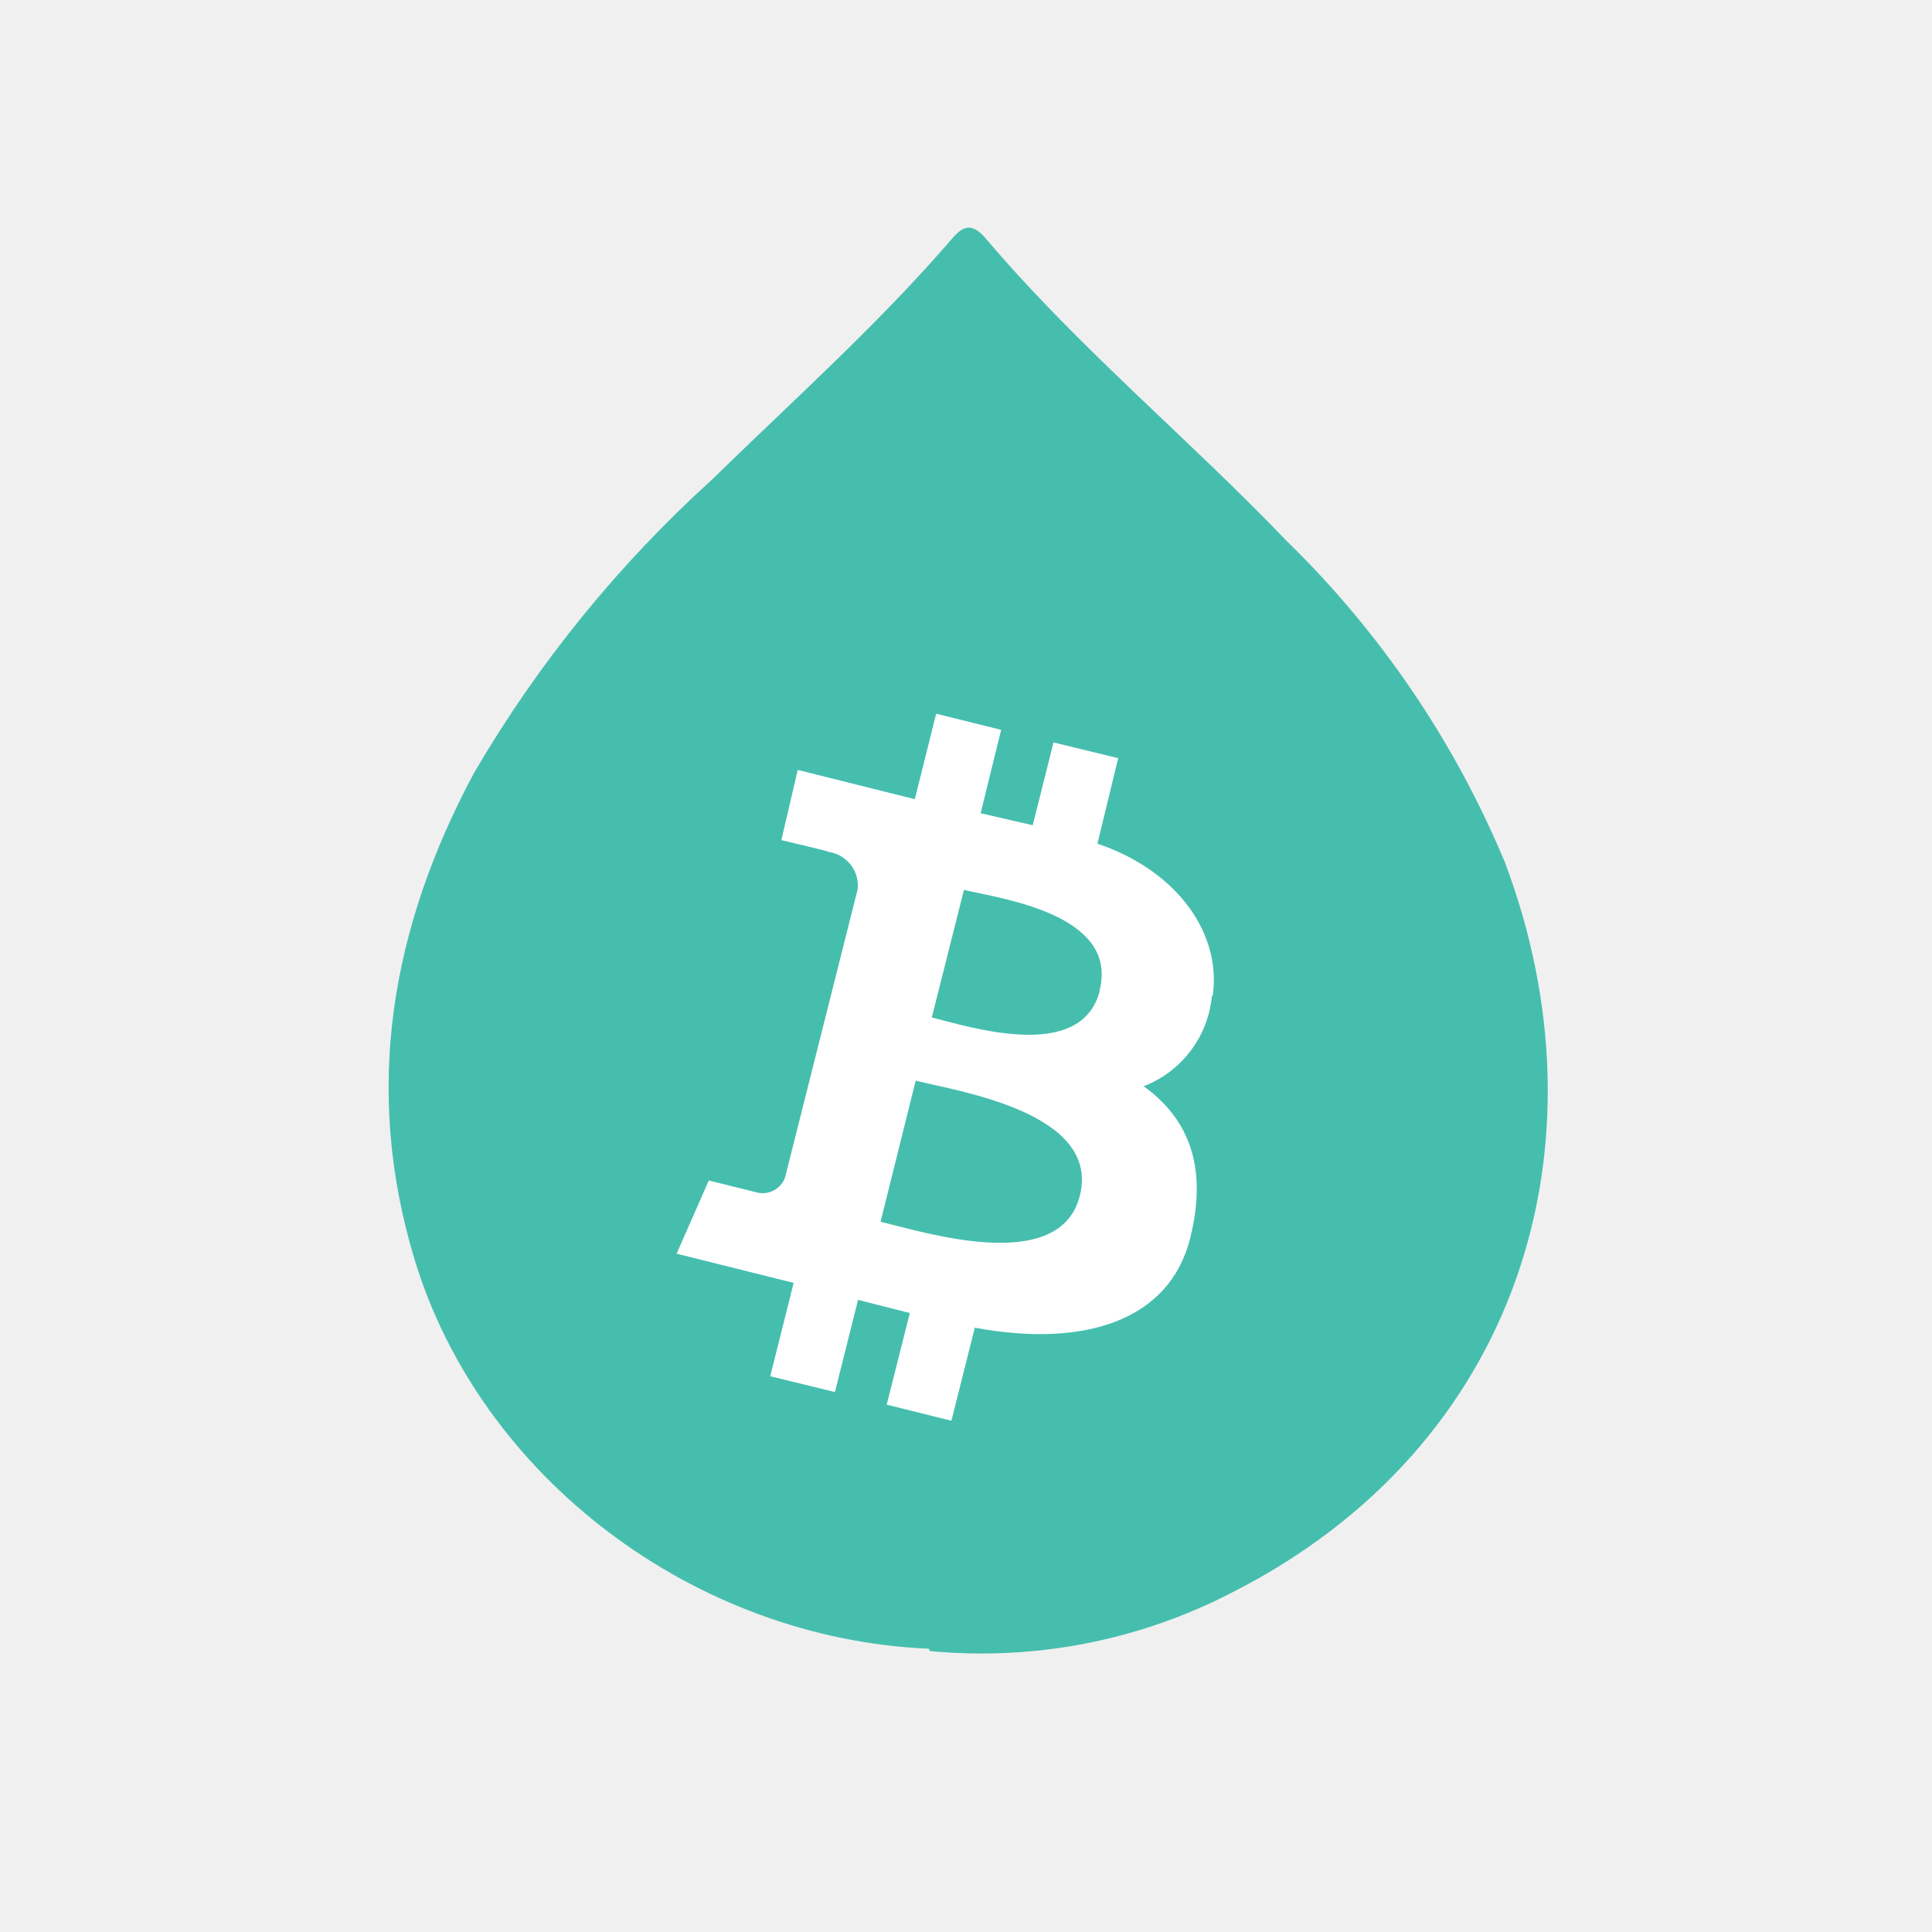
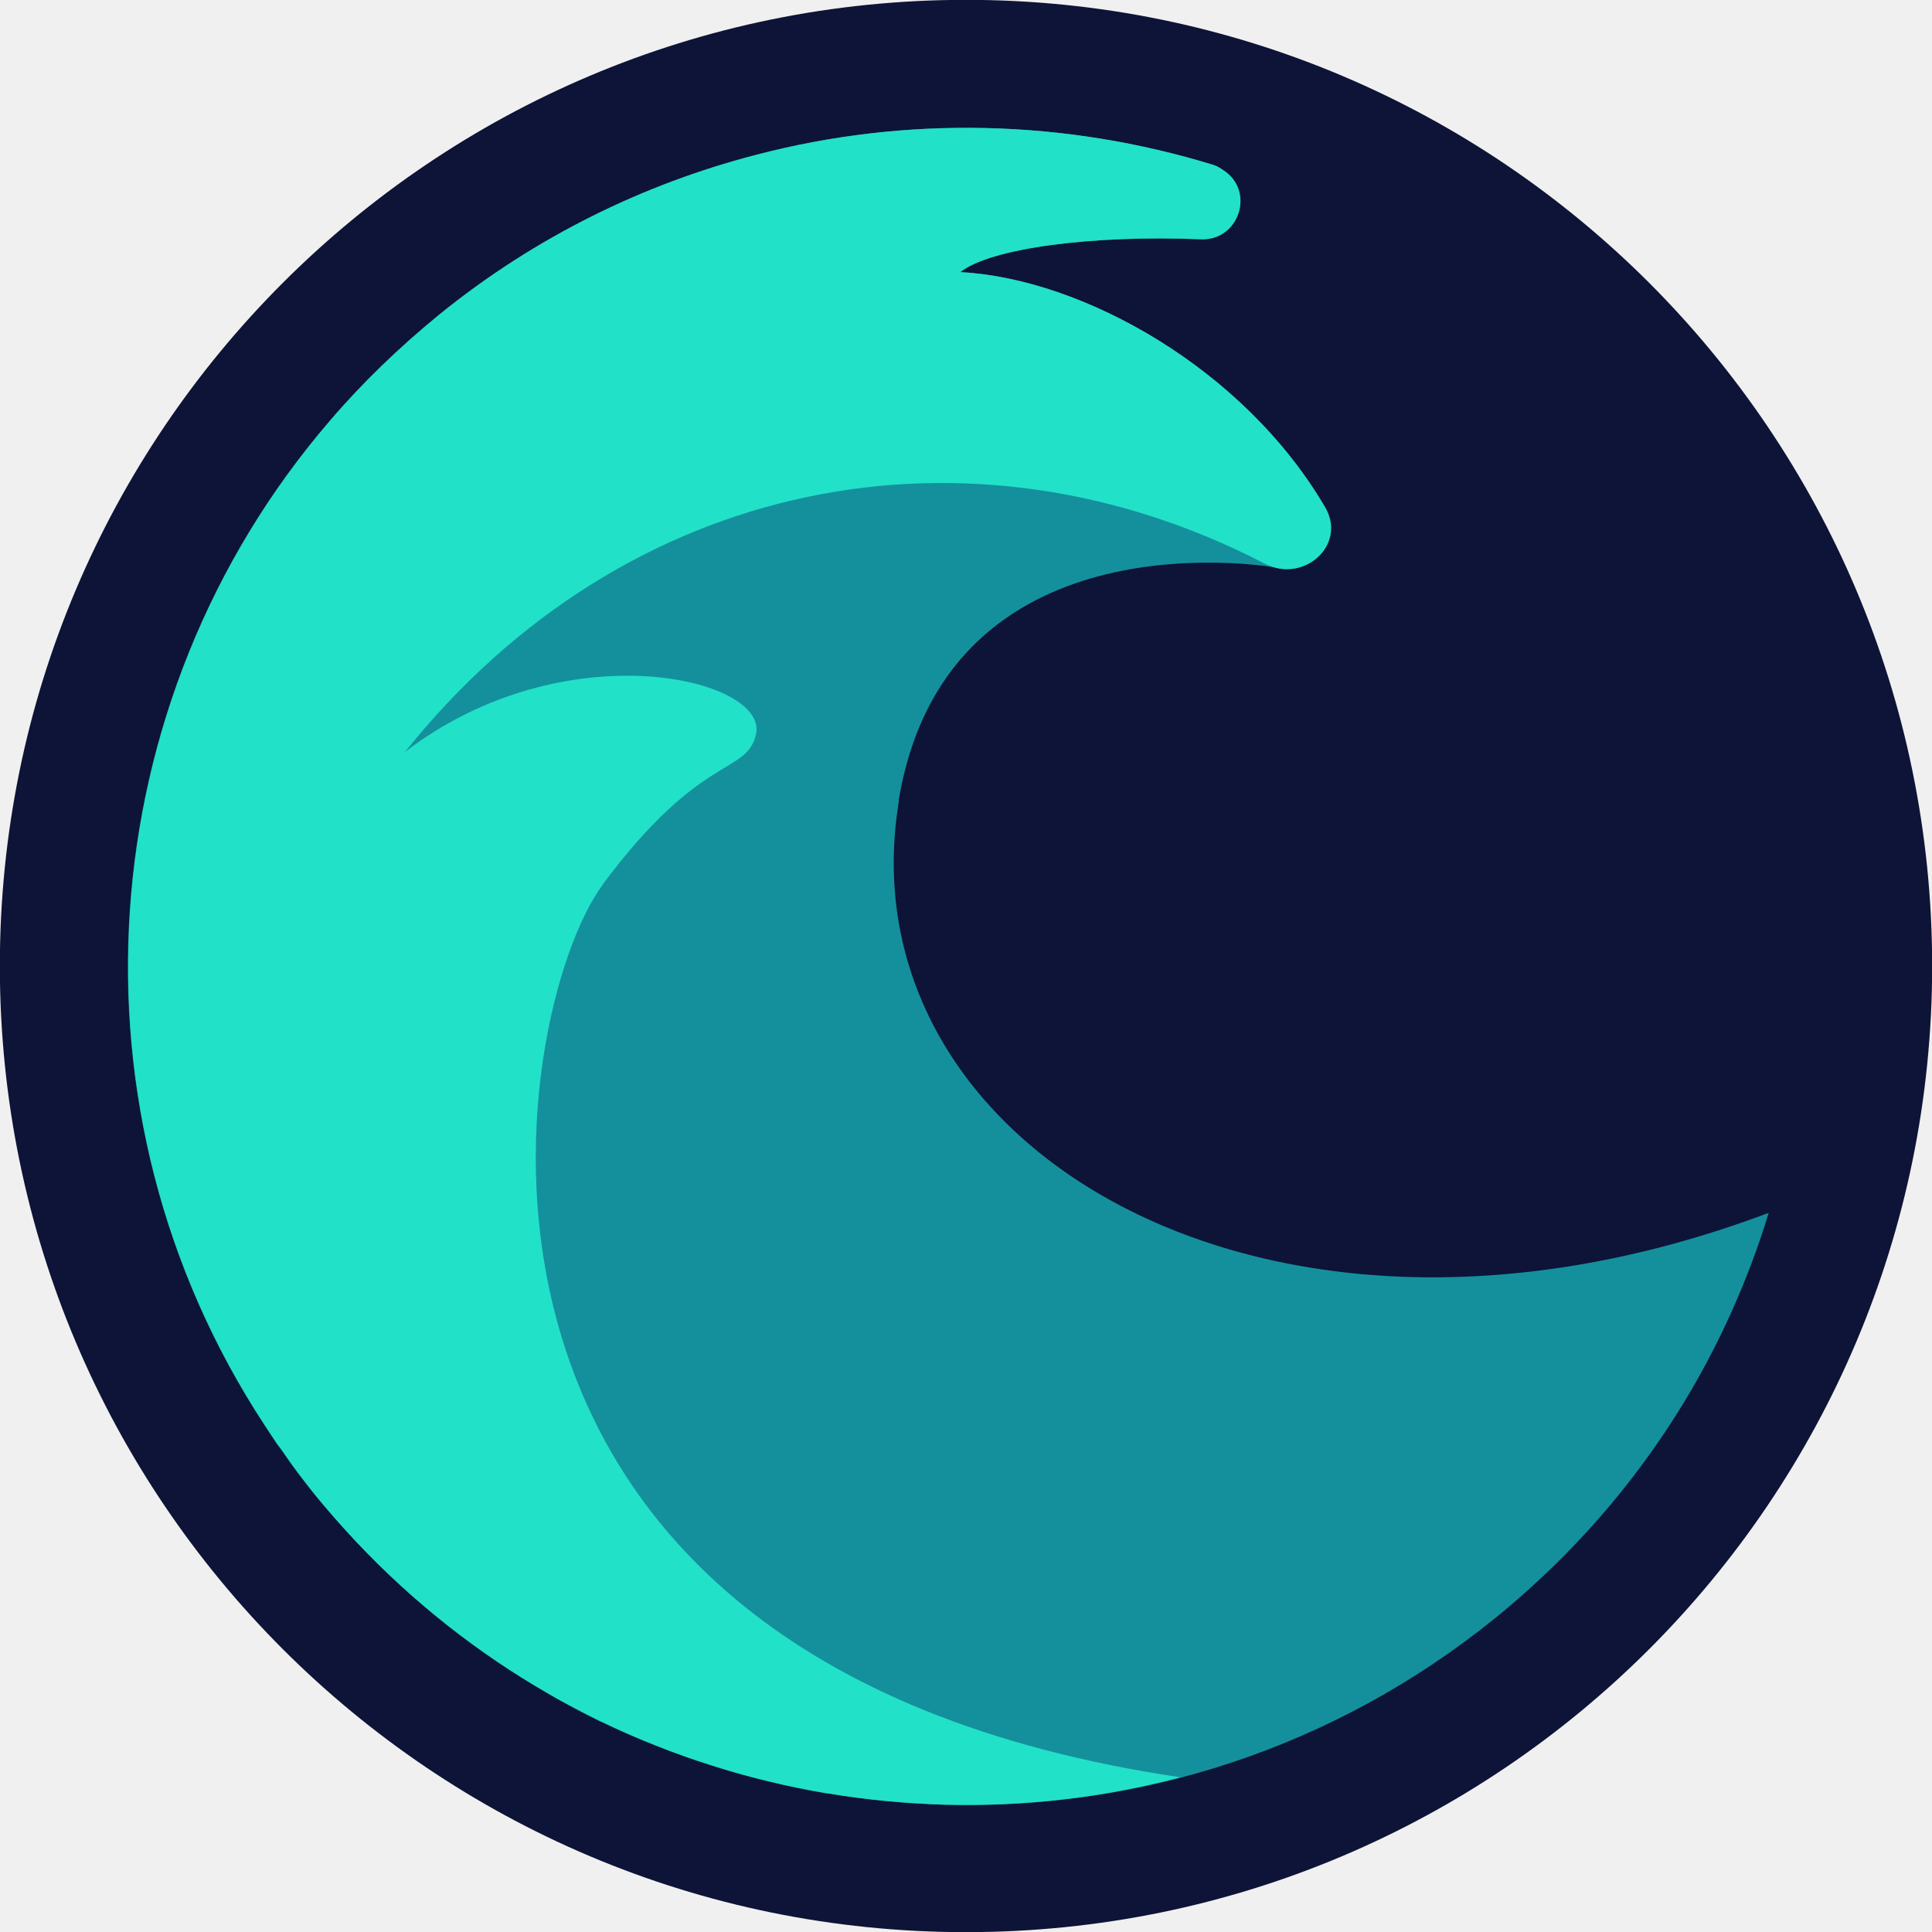
- <svg xmlns="http://www.w3.org/2000/svg" width="60px" height="60px" viewBox="0 0 60 60" version="1.1">
-   <g id="lbtc_main" stroke="none" stroke-width="1" fill="none" fill-rule="evenodd">
-     <g>
-       <polygon id="Path" fill-opacity="0" fill="#D8D8D8" points="0 0 60 0 60 60 0 60" />
-       <g id="Group" transform="translate(12.0676, 7.070479)" fill-rule="nonzero">
-         <path d="M16.779,44.132 C9.508,43.823 2.856,38.824 0.802,32.026 C-0.788,26.764 0.066,21.747 2.665,16.913 C4.647,13.525 7.136,10.46 10.045,7.824 C12.498,5.425 15.07,3.126 17.315,0.554 C17.679,0.145 17.979,-0.355 18.569,0.363 C21.423,3.726 24.84,6.543 27.885,9.724 C30.8,12.563 33.109,15.964 34.673,19.721 C37.945,28.418 35.182,37.824 26.194,42.387 C23.305,43.883 20.045,44.514 16.806,44.204 L16.779,44.132 Z" id="Path" fill="#46BEAE" />
-         <path d="M25.594,23.847 C25.867,21.975 24.558,19.993 22.014,19.13 L22.659,16.476 L20.65,15.986 L20.005,18.558 L18.387,18.185 L19.024,15.595 L17.006,15.095 L16.343,17.749 L12.707,16.84 L12.198,19.021 C12.198,19.021 13.689,19.366 13.662,19.385 C14.224,19.465 14.625,19.973 14.57,20.539 L12.317,29.481 C12.191,29.858 11.789,30.068 11.408,29.954 C11.408,29.954 9.945,29.591 9.945,29.591 L8.945,31.863 L12.58,32.771 L11.853,35.67 L13.862,36.161 L14.58,33.298 L16.188,33.707 L15.47,36.552 L17.479,37.052 L18.206,34.162 C21.641,34.798 24.258,33.926 24.895,31.381 C25.413,29.3 24.949,27.746 23.45,26.664 C24.624,26.211 25.442,25.135 25.567,23.883 L25.594,23.847 Z M21.468,30.063 C20.85,32.535 16.643,31.199 15.279,30.872 L16.37,26.491 C17.733,26.828 22.114,27.491 21.468,30.063 Z M22.086,23.701 C21.514,25.946 18.015,24.81 16.87,24.528 L17.869,20.566 C19.024,20.839 22.659,21.32 22.086,23.665 L22.086,23.701 Z" id="Shape" fill="#FFFFFF" />
-       </g>
-     </g>
+ <svg xmlns="http://www.w3.org/2000/svg" id="Layer_1" data-name="Layer 1" version="1.1" viewBox="350 350 1300 1300">
+   <defs>
+     <style>
+       .cls-1 {
+         fill: none;
+       }
+ 
+       .cls-1, .cls-2, .cls-3, .cls-4 {
+         stroke-width: 0px;
+       }
+ 
+       .cls-2 {
+         fill: #0d1437;
+       }
+ 
+       .cls-3 {
+         fill: #14909c;
+       }
+ 
+       .cls-4 {
+         fill: #22e1c9;
+       }
+     </style>
+   </defs>
+   <rect class="cls-1" x="1000.3" y="36.6" width="497.9" height="329.9" />
+   <g>
+     <circle class="cls-2" cx="1000" cy="1000" r="650.1" />
+     <path class="cls-3" d="M954.7,888.5c30.9-185,228.6-160.5,252.1-156.9,24.5,7.4,48.4-16.9,34.6-40.4-54.5-93.1-163-153.8-245.4-158.1,20.5-16.2,89.2-25.1,162.1-22.1,25.7.9,36.5-32.8,14.7-46.6-1.8-1.2-3.7-2.5-6.4-3.4-99.6-30.6-206.5-33.4-308.2-6.7-75.4,19.6-148.3,55.1-212.9,107.5-27,22.1-51.8,46-73.5,71.4-162.1,188.4-182,465.4-43.8,675.8,2.8,4.3,5.5,8.3,8.3,12.6,2.5,3.1,3.4,4.6,4.3,5.8,6.4,9.5,13.5,18.7,20.8,27.9,8,9.8,16.5,19.3,25.1,28.5,2.1,2.5,4.3,4.6,6.7,7,8,8.3,16.2,16.5,24.8,24.2.6.6,1.5,1.2,2.1,2.1,9.2,8.3,18.7,16.2,28.2,23.9,2.1,1.8,4.6,3.7,7,5.5,8.9,6.7,17.8,13.2,26.7,19.6,1.2.6,2.1,1.5,3.4,2.5,10.1,6.7,20.5,13.5,31.2,19.6,2.1,1.2,4.3,2.5,6.1,3.7,9.8,5.5,19.6,10.7,29.4,15.6,1.2.6,2.1,1.2,3.4,1.5,11.3,5.5,22.7,10.4,34.3,15,1.5.6,3.1,1.2,4.6,1.8,11,4.3,22.1,8.3,33.1,11.6.9,0,1.8.6,2.5.9,12.3,4,24.5,7.4,37.1,10.4.6,0,1.2,0,1.5.3,12.3,3.1,24.5,5.5,37.1,7.7h1.5c26,4.3,52.1,6.7,78.4,7.7h.6c129.6,3.4,260.7-37.4,369.5-125.3,66.5-53.9,117.6-119.5,152.6-191.8,1.8-4,4-8.3,5.8-12.3,10.1-22.4,19-45.6,26-68.9-340.1,128.1-623.8-46.3-585.2-277.3l-.3-.6Z" />
+     <path class="cls-4" d="M755.5,945.2c66.2-89.2,96.8-73.5,103.2-101.1,8.6-37.7-129-70.5-236.2,11.9,148.9-186.3,380.8-229.2,578.4-126.8,26.3,13.8,55.8-12.6,40.7-38-54.5-93.1-163-153.8-245.4-158.1,20.5-16.2,89.2-25.1,162.1-22.1,25.7.9,36.5-32.8,14.7-46.6-1.8-1.2-3.7-2.5-6.4-3.4-99.6-30.6-206.5-33.4-308.2-6.7-75.4,19.6-148.3,55.1-212.9,107.5-27,22.1-51.8,46-73.5,71.4-162.1,188.4-182,465.4-43.8,675.8,2.8,4.3,5.5,8.3,8.3,12.6,2.5,3.1,3.4,4.6,4.3,5.8,6.4,9.5,13.5,18.7,20.8,27.9,144.3,178.3,374.7,245.4,582.7,190.6-531.9-78.7-450.7-517.2-388.8-600.5v-.3Z" />
  </g>
</svg>
